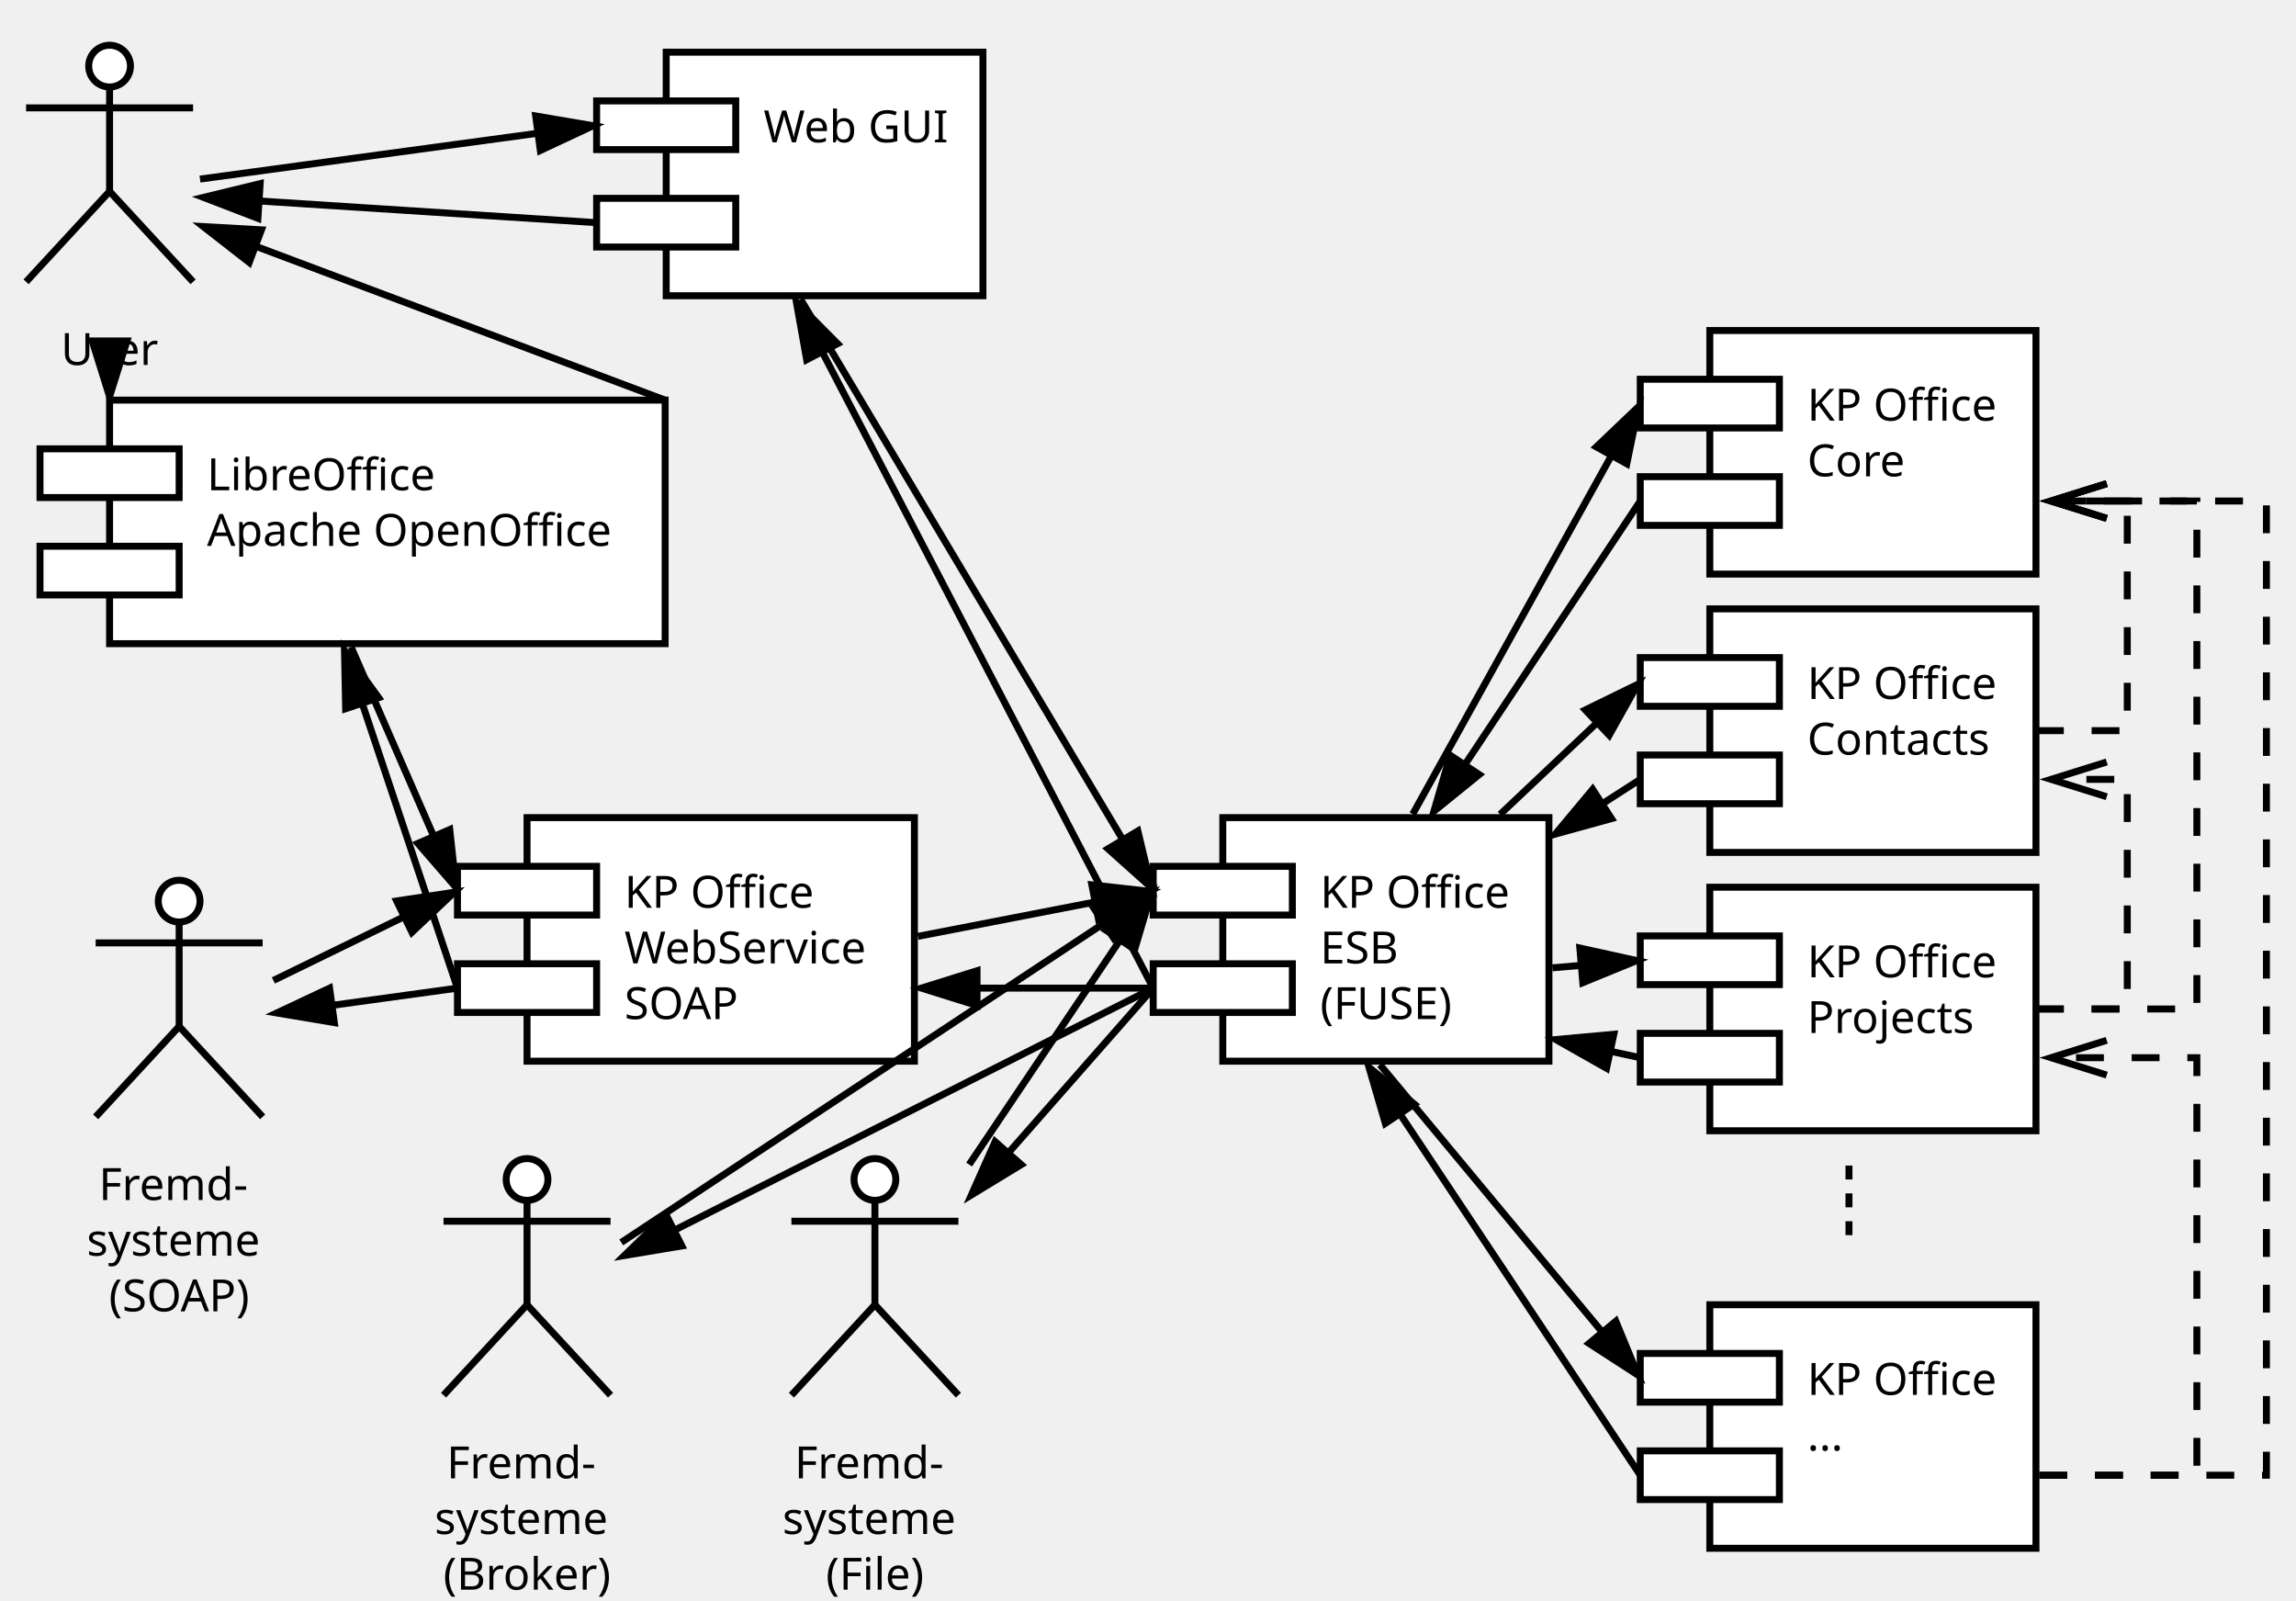
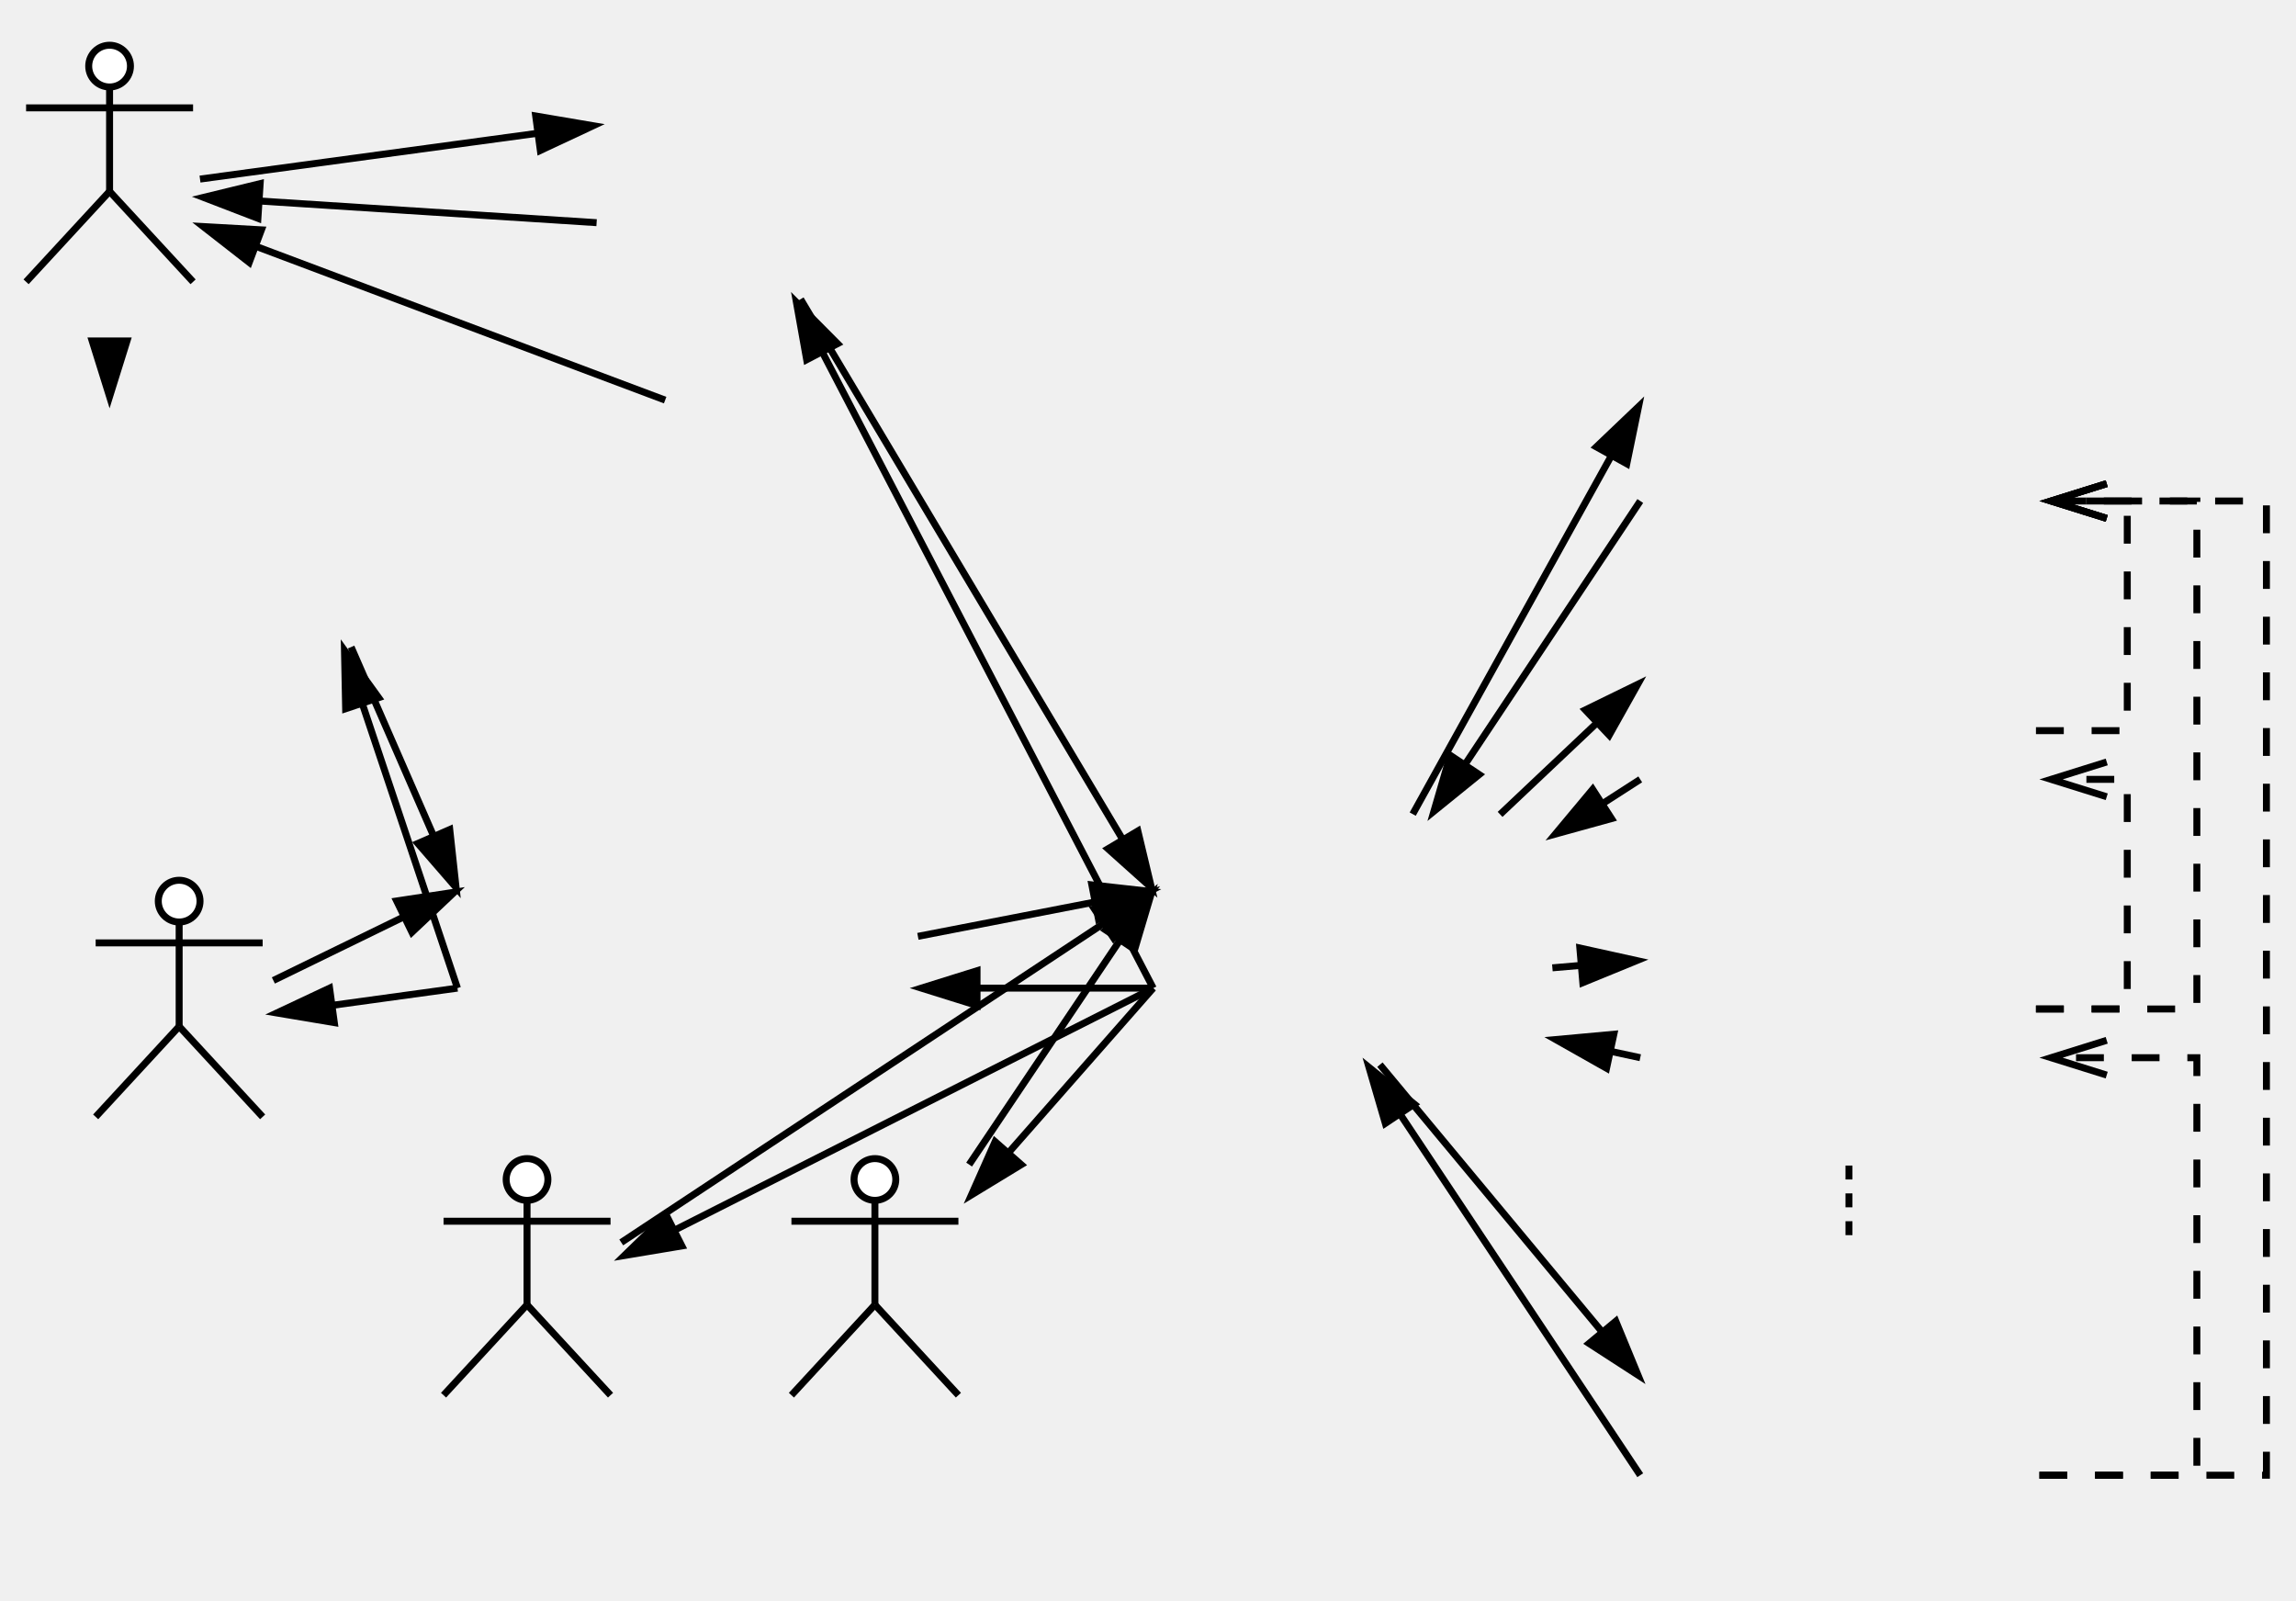
<svg xmlns="http://www.w3.org/2000/svg" width="33cm" height="23cm" viewBox="354 -35 649 460">
  <g>
    <ellipse style="fill: #ffffff" cx="380" cy="-16" rx="6" ry="6" />
    <ellipse style="fill: none; fill-opacity:0; stroke-width: 2; stroke: #000000" cx="380" cy="-16" rx="6" ry="6" />
    <line style="fill: none; fill-opacity:0; stroke-width: 2; stroke: #000000" x1="356" y1="-4" x2="404" y2="-4" />
    <line style="fill: none; fill-opacity:0; stroke-width: 2; stroke: #000000" x1="380" y1="-10" x2="380" y2="20" />
    <line style="fill: none; fill-opacity:0; stroke-width: 2; stroke: #000000" x1="380" y1="20" x2="356" y2="46" />
    <line style="fill: none; fill-opacity:0; stroke-width: 2; stroke: #000000" x1="380" y1="20" x2="404" y2="46" />
-     <text font-size="12.8" style="fill: #000000;text-anchor:middle;font-family:sans-serif;font-style:normal;font-weight:normal" x="380" y="69.9">
-       <tspan x="380" y="69.9">User</tspan>
-     </text>
-   </g>
-   <g>
-     <rect style="fill: #ffffff" x="540" y="-20" width="91.05" height="70" />
-     <rect style="fill: none; fill-opacity:0; stroke-width: 2; stroke: #000000" x="540" y="-20" width="91.05" height="70" />
-     <rect style="fill: #ffffff" x="520" y="-6" width="40" height="14" />
-     <rect style="fill: none; fill-opacity:0; stroke-width: 2; stroke: #000000" x="520" y="-6" width="40" height="14" />
-     <rect style="fill: #ffffff" x="520" y="22" width="40" height="14" />
-     <rect style="fill: none; fill-opacity:0; stroke-width: 2; stroke: #000000" x="520" y="22" width="40" height="14" />
-     <text font-size="12.8" style="fill: #000000;text-anchor:start;font-family:sans-serif;font-style:normal;font-weight:normal" x="568" y="5.9">
-       <tspan x="568" y="5.9">Web GUI</tspan>
-     </text>
-   </g>
-   <g>
-     <rect style="fill: #ffffff" x="380" y="80" width="159.7" height="70" />
-     <rect style="fill: none; fill-opacity:0; stroke-width: 2; stroke: #000000" x="380" y="80" width="159.7" height="70" />
-     <rect style="fill: #ffffff" x="360" y="94" width="40" height="14" />
-     <rect style="fill: none; fill-opacity:0; stroke-width: 2; stroke: #000000" x="360" y="94" width="40" height="14" />
-     <rect style="fill: #ffffff" x="360" y="122" width="40" height="14" />
-     <rect style="fill: none; fill-opacity:0; stroke-width: 2; stroke: #000000" x="360" y="122" width="40" height="14" />
-     <text font-size="12.8" style="fill: #000000;text-anchor:start;font-family:sans-serif;font-style:normal;font-weight:normal" x="408" y="105.9">
-       <tspan x="408" y="105.9">LibreOffice</tspan>
-       <tspan x="408" y="121.9">Apache OpenOffice</tspan>
-     </text>
-   </g>
-   <g>
-     <rect style="fill: #ffffff" x="840" y="60" width="93.75" height="70" />
-     <rect style="fill: none; fill-opacity:0; stroke-width: 2; stroke: #000000" x="840" y="60" width="93.75" height="70" />
-     <rect style="fill: #ffffff" x="820" y="74" width="40" height="14" />
-     <rect style="fill: none; fill-opacity:0; stroke-width: 2; stroke: #000000" x="820" y="74" width="40" height="14" />
-     <rect style="fill: #ffffff" x="820" y="102" width="40" height="14" />
-     <rect style="fill: none; fill-opacity:0; stroke-width: 2; stroke: #000000" x="820" y="102" width="40" height="14" />
-     <text font-size="12.8" style="fill: #000000;text-anchor:start;font-family:sans-serif;font-style:normal;font-weight:normal" x="868" y="85.9">
-       <tspan x="868" y="85.9">KP Office</tspan>
-       <tspan x="868" y="101.9">Core</tspan>
-     </text>
-   </g>
-   <g>
-     <rect style="fill: #ffffff" x="840" y="140" width="93.75" height="70" />
-     <rect style="fill: none; fill-opacity:0; stroke-width: 2; stroke: #000000" x="840" y="140" width="93.75" height="70" />
-     <rect style="fill: #ffffff" x="820" y="154" width="40" height="14" />
-     <rect style="fill: none; fill-opacity:0; stroke-width: 2; stroke: #000000" x="820" y="154" width="40" height="14" />
-     <rect style="fill: #ffffff" x="820" y="182" width="40" height="14" />
-     <rect style="fill: none; fill-opacity:0; stroke-width: 2; stroke: #000000" x="820" y="182" width="40" height="14" />
-     <text font-size="12.8" style="fill: #000000;text-anchor:start;font-family:sans-serif;font-style:normal;font-weight:normal" x="868" y="165.9">
-       <tspan x="868" y="165.9">KP Office</tspan>
-       <tspan x="868" y="181.9">Contacts</tspan>
-     </text>
-   </g>
-   <g>
-     <rect style="fill: #ffffff" x="840" y="220" width="93.75" height="70" />
-     <rect style="fill: none; fill-opacity:0; stroke-width: 2; stroke: #000000" x="840" y="220" width="93.75" height="70" />
-     <rect style="fill: #ffffff" x="820" y="234" width="40" height="14" />
-     <rect style="fill: none; fill-opacity:0; stroke-width: 2; stroke: #000000" x="820" y="234" width="40" height="14" />
-     <rect style="fill: #ffffff" x="820" y="262" width="40" height="14" />
-     <rect style="fill: none; fill-opacity:0; stroke-width: 2; stroke: #000000" x="820" y="262" width="40" height="14" />
-     <text font-size="12.8" style="fill: #000000;text-anchor:start;font-family:sans-serif;font-style:normal;font-weight:normal" x="868" y="245.9">
-       <tspan x="868" y="245.9">KP Office</tspan>
-       <tspan x="868" y="261.9">Projects</tspan>
-     </text>
-   </g>
-   <g>
-     <rect style="fill: #ffffff" x="500" y="200" width="111.35" height="70" />
-     <rect style="fill: none; fill-opacity:0; stroke-width: 2; stroke: #000000" x="500" y="200" width="111.35" height="70" />
-     <rect style="fill: #ffffff" x="480" y="214" width="40" height="14" />
-     <rect style="fill: none; fill-opacity:0; stroke-width: 2; stroke: #000000" x="480" y="214" width="40" height="14" />
-     <rect style="fill: #ffffff" x="480" y="242" width="40" height="14" />
-     <rect style="fill: none; fill-opacity:0; stroke-width: 2; stroke: #000000" x="480" y="242" width="40" height="14" />
-     <text font-size="12.8" style="fill: #000000;text-anchor:start;font-family:sans-serif;font-style:normal;font-weight:normal" x="528" y="225.9">
-       <tspan x="528" y="225.9">KP Office</tspan>
-       <tspan x="528" y="241.9">WebService</tspan>
-       <tspan x="528" y="257.9">SOAP</tspan>
-     </text>
-   </g>
-   <g>
-     <rect style="fill: #ffffff" x="700" y="200" width="93.75" height="70" />
-     <rect style="fill: none; fill-opacity:0; stroke-width: 2; stroke: #000000" x="700" y="200" width="93.75" height="70" />
-     <rect style="fill: #ffffff" x="680" y="214" width="40" height="14" />
-     <rect style="fill: none; fill-opacity:0; stroke-width: 2; stroke: #000000" x="680" y="214" width="40" height="14" />
-     <rect style="fill: #ffffff" x="680" y="242" width="40" height="14" />
-     <rect style="fill: none; fill-opacity:0; stroke-width: 2; stroke: #000000" x="680" y="242" width="40" height="14" />
-     <text font-size="12.8" style="fill: #000000;text-anchor:start;font-family:sans-serif;font-style:normal;font-weight:normal" x="728" y="225.9">
-       <tspan x="728" y="225.9">KP Office</tspan>
-       <tspan x="728" y="241.9">ESB</tspan>
-       <tspan x="728" y="257.9">(FUSE)</tspan>
+     <text font-size="12.8" style="fill: #000000;text-anchor:middle;font-family:sans-serif;font-style:normal;font-weight:normal" left="380" y="69.9">
+       <tspan left="380" y="69.9">User</tspan>
+     </text>
+   </g>
+   <g>
+     <rect style="fill: #ffffff" left="540" y="-20" width="91.05" height="70" />
+     <rect style="fill: none; fill-opacity:0; stroke-width: 2; stroke: #000000" left="540" y="-20" width="91.05" height="70" />
+     <rect style="fill: #ffffff" left="520" y="-6" width="40" height="14" />
+     <rect style="fill: none; fill-opacity:0; stroke-width: 2; stroke: #000000" left="520" y="-6" width="40" height="14" />
+     <rect style="fill: #ffffff" left="520" y="22" width="40" height="14" />
+     <rect style="fill: none; fill-opacity:0; stroke-width: 2; stroke: #000000" left="520" y="22" width="40" height="14" />
+     <text font-size="12.8" style="fill: #000000;text-anchor:start;font-family:sans-serif;font-style:normal;font-weight:normal" left="568" y="5.9">
+       <tspan left="568" y="5.9">Web GUI</tspan>
+     </text>
+   </g>
+   <g>
+     <rect style="fill: #ffffff" left="380" y="80" width="159.7" height="70" />
+     <rect style="fill: none; fill-opacity:0; stroke-width: 2; stroke: #000000" left="380" y="80" width="159.7" height="70" />
+     <rect style="fill: #ffffff" left="360" y="94" width="40" height="14" />
+     <rect style="fill: none; fill-opacity:0; stroke-width: 2; stroke: #000000" left="360" y="94" width="40" height="14" />
+     <rect style="fill: #ffffff" left="360" y="122" width="40" height="14" />
+     <rect style="fill: none; fill-opacity:0; stroke-width: 2; stroke: #000000" left="360" y="122" width="40" height="14" />
+     <text font-size="12.8" style="fill: #000000;text-anchor:start;font-family:sans-serif;font-style:normal;font-weight:normal" left="408" y="105.9">
+       <tspan left="408" y="105.9">LibreOffice</tspan>
+       <tspan left="408" y="121.9">Apache OpenOffice</tspan>
+     </text>
+   </g>
+   <g>
+     <rect style="fill: #ffffff" left="840" y="60" width="93.75" height="70" />
+     <rect style="fill: none; fill-opacity:0; stroke-width: 2; stroke: #000000" left="840" y="60" width="93.75" height="70" />
+     <rect style="fill: #ffffff" left="820" y="74" width="40" height="14" />
+     <rect style="fill: none; fill-opacity:0; stroke-width: 2; stroke: #000000" left="820" y="74" width="40" height="14" />
+     <rect style="fill: #ffffff" left="820" y="102" width="40" height="14" />
+     <rect style="fill: none; fill-opacity:0; stroke-width: 2; stroke: #000000" left="820" y="102" width="40" height="14" />
+     <text font-size="12.8" style="fill: #000000;text-anchor:start;font-family:sans-serif;font-style:normal;font-weight:normal" left="868" y="85.9">
+       <tspan left="868" y="85.9">KP Office</tspan>
+       <tspan left="868" y="101.9">Core</tspan>
+     </text>
+   </g>
+   <g>
+     <rect style="fill: #ffffff" left="840" y="140" width="93.75" height="70" />
+     <rect style="fill: none; fill-opacity:0; stroke-width: 2; stroke: #000000" left="840" y="140" width="93.75" height="70" />
+     <rect style="fill: #ffffff" left="820" y="154" width="40" height="14" />
+     <rect style="fill: none; fill-opacity:0; stroke-width: 2; stroke: #000000" left="820" y="154" width="40" height="14" />
+     <rect style="fill: #ffffff" left="820" y="182" width="40" height="14" />
+     <rect style="fill: none; fill-opacity:0; stroke-width: 2; stroke: #000000" left="820" y="182" width="40" height="14" />
+     <text font-size="12.8" style="fill: #000000;text-anchor:start;font-family:sans-serif;font-style:normal;font-weight:normal" left="868" y="165.9">
+       <tspan left="868" y="165.9">KP Office</tspan>
+       <tspan left="868" y="181.9">Contacts</tspan>
+     </text>
+   </g>
+   <g>
+     <rect style="fill: #ffffff" left="840" y="220" width="93.75" height="70" />
+     <rect style="fill: none; fill-opacity:0; stroke-width: 2; stroke: #000000" left="840" y="220" width="93.75" height="70" />
+     <rect style="fill: #ffffff" left="820" y="234" width="40" height="14" />
+     <rect style="fill: none; fill-opacity:0; stroke-width: 2; stroke: #000000" left="820" y="234" width="40" height="14" />
+     <rect style="fill: #ffffff" left="820" y="262" width="40" height="14" />
+     <rect style="fill: none; fill-opacity:0; stroke-width: 2; stroke: #000000" left="820" y="262" width="40" height="14" />
+     <text font-size="12.8" style="fill: #000000;text-anchor:start;font-family:sans-serif;font-style:normal;font-weight:normal" left="868" y="245.9">
+       <tspan left="868" y="245.9">KP Office</tspan>
+       <tspan left="868" y="261.9">Projects</tspan>
+     </text>
+   </g>
+   <g>
+     <rect style="fill: #ffffff" left="500" y="200" width="111.35" height="70" />
+     <rect style="fill: none; fill-opacity:0; stroke-width: 2; stroke: #000000" left="500" y="200" width="111.35" height="70" />
+     <rect style="fill: #ffffff" left="480" y="214" width="40" height="14" />
+     <rect style="fill: none; fill-opacity:0; stroke-width: 2; stroke: #000000" left="480" y="214" width="40" height="14" />
+     <rect style="fill: #ffffff" left="480" y="242" width="40" height="14" />
+     <rect style="fill: none; fill-opacity:0; stroke-width: 2; stroke: #000000" left="480" y="242" width="40" height="14" />
+     <text font-size="12.8" style="fill: #000000;text-anchor:start;font-family:sans-serif;font-style:normal;font-weight:normal" left="528" y="225.9">
+       <tspan left="528" y="225.9">KP Office</tspan>
+       <tspan left="528" y="241.9">WebService</tspan>
+       <tspan left="528" y="257.9">SOAP</tspan>
+     </text>
+   </g>
+   <g>
+     <rect style="fill: #ffffff" left="700" y="200" width="93.75" height="70" />
+     <rect style="fill: none; fill-opacity:0; stroke-width: 2; stroke: #000000" left="700" y="200" width="93.75" height="70" />
+     <rect style="fill: #ffffff" left="680" y="214" width="40" height="14" />
+     <rect style="fill: none; fill-opacity:0; stroke-width: 2; stroke: #000000" left="680" y="214" width="40" height="14" />
+     <rect style="fill: #ffffff" left="680" y="242" width="40" height="14" />
+     <rect style="fill: none; fill-opacity:0; stroke-width: 2; stroke: #000000" left="680" y="242" width="40" height="14" />
+     <text font-size="12.8" style="fill: #000000;text-anchor:start;font-family:sans-serif;font-style:normal;font-weight:normal" left="728" y="225.9">
+       <tspan left="728" y="225.9">KP Office</tspan>
+       <tspan left="728" y="241.9">ESB</tspan>
+       <tspan left="728" y="257.9">(FUSE)</tspan>
    </text>
  </g>
  <g>
    <line style="fill: none; fill-opacity:0; stroke-width: 2; stroke: #000000" x1="663.311" y1="224.238" x2="612.356" y2="234.123" />
    <polygon style="fill: #000000" points="664.263,229.146 679.018,221.19 662.359,219.329 " />
    <polygon style="fill: none; fill-opacity:0; stroke-width: 2; stroke: #000000" points="664.263,229.146 679.018,221.19 662.359,219.329 " />
  </g>
  <g>
    <line style="fill: none; fill-opacity:0; stroke-width: 2; stroke: #000000" x1="629.356" y1="249" x2="680" y2="249" />
    <polygon style="fill: #000000" points="629.356,244 613.356,249 629.356,254 " />
    <polygon style="fill: none; fill-opacity:0; stroke-width: 2; stroke: #000000" points="629.356,244 613.356,249 629.356,254 " />
  </g>
  <g>
    <line style="fill: none; fill-opacity:0; stroke-width: 2; stroke: #000000" x1="811.758" y1="95.868" x2="754.595" y2="198.992" />
    <polygon style="fill: #000000" points="816.131,98.293 819.515,81.875 807.385,93.444 " />
    <polygon style="fill: none; fill-opacity:0; stroke-width: 2; stroke: #000000" points="816.131,98.293 819.515,81.875 807.385,93.444 " />
  </g>
  <g>
    <line style="fill: none; fill-opacity:0; stroke-width: 2; stroke: #000000" x1="807.644" y1="172.676" x2="779.713" y2="199.07" />
    <polygon style="fill: #000000" points="811.078,176.31 819.273,161.687 804.21,169.042 " />
    <polygon style="fill: none; fill-opacity:0; stroke-width: 2; stroke: #000000" points="811.078,176.31 819.273,161.687 804.21,169.042 " />
  </g>
  <g>
    <line style="fill: none; fill-opacity:0; stroke-width: 2; stroke: #000000" x1="803.062" y1="242.455" x2="794.741" y2="243.17" />
    <polygon style="fill: #000000" points="803.49,247.437 819.004,241.086 802.634,237.473 " />
    <polygon style="fill: none; fill-opacity:0; stroke-width: 2; stroke: #000000" points="803.49,247.437 819.004,241.086 802.634,237.473 " />
  </g>
  <g>
    <line style="fill: none; fill-opacity:0; stroke-width: 2; stroke: #000000" x1="811.362" y1="267.145" x2="820" y2="269" />
    <polygon style="fill: #000000" points="812.412,262.256 795.718,263.785 810.312,272.033 " />
    <polygon style="fill: none; fill-opacity:0; stroke-width: 2; stroke: #000000" points="812.412,262.256 795.718,263.785 810.312,272.033 " />
  </g>
  <g>
    <line style="fill: none; fill-opacity:0; stroke-width: 2; stroke: #000000" x1="809.031" y1="196.067" x2="820" y2="189" />
    <polygon style="fill: #000000" points="806.323,191.864 795.581,204.733 811.739,200.27 " />
    <polygon style="fill: none; fill-opacity:0; stroke-width: 2; stroke: #000000" points="806.323,191.864 795.581,204.733 811.739,200.27 " />
  </g>
  <g>
    <line style="fill: none; fill-opacity:0; stroke-width: 2; stroke: #000000" x1="769.541" y1="184.858" x2="820" y2="109" />
    <polygon style="fill: #000000" points="765.378,182.088 760.68,198.18 773.704,187.627 " />
    <polygon style="fill: none; fill-opacity:0; stroke-width: 2; stroke: #000000" points="765.378,182.088 760.68,198.18 773.704,187.627 " />
  </g>
  <g>
    <line style="fill: none; fill-opacity:0; stroke-width: 2; stroke: #000000" x1="473.2" y1="205.419" x2="449.437" y2="150.967" />
    <polygon style="fill: #000000" points="468.618,207.419 479.6,220.083 477.783,203.419 " />
    <polygon style="fill: none; fill-opacity:0; stroke-width: 2; stroke: #000000" points="468.618,207.419 479.6,220.083 477.783,203.419 " />
  </g>
  <g>
    <line style="fill: none; fill-opacity:0; stroke-width: 2; stroke: #000000" x1="452.601" y1="167.109" x2="480" y2="249" />
    <polygon style="fill: #000000" points="457.342,165.522 447.524,151.936 447.859,168.695 " />
    <polygon style="fill: none; fill-opacity:0; stroke-width: 2; stroke: #000000" points="457.342,165.522 447.524,151.936 447.859,168.695 " />
  </g>
  <g>
    <line style="fill: none; fill-opacity:0; stroke-width: 2; stroke: #000000" x1="671.294" y1="206.398" x2="578.64" y2="50.996" />
    <polygon style="fill: #000000" points="667,208.959 679.488,220.141 675.589,203.838 " />
    <polygon style="fill: none; fill-opacity:0; stroke-width: 2; stroke: #000000" points="667,208.959 679.488,220.141 675.589,203.838 " />
  </g>
  <g>
    <line style="fill: none; fill-opacity:0; stroke-width: 2; stroke: #000000" x1="584.82" y1="66.082" x2="680" y2="249" />
    <polygon style="fill: #000000" points="589.256,63.774 577.435,51.888 580.385,68.39 " />
    <polygon style="fill: none; fill-opacity:0; stroke-width: 2; stroke: #000000" points="589.256,63.774 577.435,51.888 580.385,68.39 " />
  </g>
  <g>
    <line style="fill: none; fill-opacity:0; stroke-width: 2; stroke: #000000" x1="503.154" y1="3.286" x2="405.994" y2="16.472" />
    <polygon style="fill: #000000" points="503.827,8.241 519.009,1.134 502.482,-1.668 " />
    <polygon style="fill: none; fill-opacity:0; stroke-width: 2; stroke: #000000" points="503.827,8.241 519.009,1.134 502.482,-1.668 " />
  </g>
  <g>
    <line style="fill: none; fill-opacity:0; stroke-width: 2; stroke: #000000" x1="422.959" y1="22.762" x2="520" y2="29" />
    <polygon style="fill: #000000" points="423.279,17.772 406.992,21.735 422.638,27.751 " />
    <polygon style="fill: none; fill-opacity:0; stroke-width: 2; stroke: #000000" points="423.279,17.772 406.992,21.735 422.638,27.751 " />
  </g>
  <g>
    <line style="fill: none; fill-opacity:0; stroke-width: 2; stroke: #000000" x1="380" y1="63" x2="380" y2="74.99" />
    <polygon style="fill: #000000" points="375,63 380,79 385,63 " />
    <polygon style="fill: none; fill-opacity:0; stroke-width: 2; stroke: #000000" points="375,63 380,79 385,63 " />
  </g>
  <g>
    <line style="fill: none; fill-opacity:0; stroke-width: 2; stroke: #000000" x1="421.9" y1="35.742" x2="539.7" y2="80" />
    <polygon style="fill: #000000" points="423.659,31.061 406.922,30.115 420.142,40.423 " />
    <polygon style="fill: none; fill-opacity:0; stroke-width: 2; stroke: #000000" points="423.659,31.061 406.922,30.115 420.142,40.423 " />
  </g>
  <g>
    <ellipse style="fill: #ffffff" cx="400" cy="224" rx="6" ry="6" />
    <ellipse style="fill: none; fill-opacity:0; stroke-width: 2; stroke: #000000" cx="400" cy="224" rx="6" ry="6" />
    <line style="fill: none; fill-opacity:0; stroke-width: 2; stroke: #000000" x1="376" y1="236" x2="424" y2="236" />
    <line style="fill: none; fill-opacity:0; stroke-width: 2; stroke: #000000" x1="400" y1="230" x2="400" y2="260" />
    <line style="fill: none; fill-opacity:0; stroke-width: 2; stroke: #000000" x1="400" y1="260" x2="376" y2="286" />
    <line style="fill: none; fill-opacity:0; stroke-width: 2; stroke: #000000" x1="400" y1="260" x2="424" y2="286" />
-     <text font-size="12.8" style="fill: #000000;text-anchor:middle;font-family:sans-serif;font-style:normal;font-weight:normal" x="400" y="309.9">
-       <tspan x="400" y="309.9">Fremd-</tspan>
-       <tspan x="400" y="325.9">systeme</tspan>
-       <tspan x="400" y="341.9">(SOAP)</tspan>
+     <text font-size="12.8" style="fill: #000000;text-anchor:middle;font-family:sans-serif;font-style:normal;font-weight:normal" left="400" y="309.9">
+       <tspan left="400" y="309.9">Fremd-</tspan>
+       <tspan left="400" y="325.9">systeme</tspan>
+       <tspan left="400" y="341.9">(SOAP)</tspan>
    </text>
  </g>
  <g>
    <line style="fill: none; fill-opacity:0; stroke-width: 2; stroke: #000000" x1="464.719" y1="228.449" x2="427.08" y2="246.798" />
    <polygon style="fill: #000000" points="466.91,232.944 479.101,221.438 462.528,223.955 " />
    <polygon style="fill: none; fill-opacity:0; stroke-width: 2; stroke: #000000" points="466.91,232.944 479.101,221.438 462.528,223.955 " />
  </g>
  <g>
    <line style="fill: none; fill-opacity:0; stroke-width: 2; stroke: #000000" x1="443.922" y1="253.961" x2="480" y2="249" />
    <polygon style="fill: #000000" points="443.241,249.007 428.071,256.14 444.603,258.914 " />
    <polygon style="fill: none; fill-opacity:0; stroke-width: 2; stroke: #000000" points="443.241,249.007 428.071,256.14 444.603,258.914 " />
  </g>
  <g>
    <line style="fill: none; fill-opacity:0; stroke-width: 2; stroke: #000000" x1="665.819" y1="230.375" x2="527.081" y2="322.096" />
    <polygon style="fill: #000000" points="668.576,234.546 679.166,221.551 663.061,226.204 " />
    <polygon style="fill: none; fill-opacity:0; stroke-width: 2; stroke: #000000" points="668.576,234.546 679.166,221.551 663.061,226.204 " />
  </g>
  <g>
    <line style="fill: none; fill-opacity:0; stroke-width: 2; stroke: #000000" x1="542.253" y1="318.639" x2="680" y2="249" />
    <polygon style="fill: #000000" points="539.997,314.177 527.974,325.858 544.509,323.101 " />
    <polygon style="fill: none; fill-opacity:0; stroke-width: 2; stroke: #000000" points="539.997,314.177 527.974,325.858 544.509,323.101 " />
  </g>
  <g>
    <ellipse style="fill: #ffffff" cx="500" cy="304" rx="6" ry="6" />
    <ellipse style="fill: none; fill-opacity:0; stroke-width: 2; stroke: #000000" cx="500" cy="304" rx="6" ry="6" />
    <line style="fill: none; fill-opacity:0; stroke-width: 2; stroke: #000000" x1="476" y1="316" x2="524" y2="316" />
    <line style="fill: none; fill-opacity:0; stroke-width: 2; stroke: #000000" x1="500" y1="310" x2="500" y2="340" />
    <line style="fill: none; fill-opacity:0; stroke-width: 2; stroke: #000000" x1="500" y1="340" x2="476" y2="366" />
    <line style="fill: none; fill-opacity:0; stroke-width: 2; stroke: #000000" x1="500" y1="340" x2="524" y2="366" />
-     <text font-size="12.8" style="fill: #000000;text-anchor:middle;font-family:sans-serif;font-style:normal;font-weight:normal" x="500" y="389.9">
-       <tspan x="500" y="389.9">Fremd-</tspan>
-       <tspan x="500" y="405.9">systeme</tspan>
-       <tspan x="500" y="421.9">(Broker)</tspan>
-     </text>
-   </g>
-   <text font-size="12.8" style="fill: #000000;text-anchor:start;font-family:sans-serif;font-style:normal;font-weight:normal" x="400" y="260">
-     <tspan x="400" y="260" />
+     <text font-size="12.8" style="fill: #000000;text-anchor:middle;font-family:sans-serif;font-style:normal;font-weight:normal" left="500" y="389.9">
+       <tspan left="500" y="389.9">Fremd-</tspan>
+       <tspan left="500" y="405.9">systeme</tspan>
+       <tspan left="500" y="421.9">(Broker)</tspan>
+     </text>
+   </g>
+   <text font-size="12.8" style="fill: #000000;text-anchor:start;font-family:sans-serif;font-style:normal;font-weight:normal" left="400" y="260">
+     <tspan left="400" y="260" />
  </text>
  <g>
    <ellipse style="fill: #ffffff" cx="600" cy="304" rx="6" ry="6" />
    <ellipse style="fill: none; fill-opacity:0; stroke-width: 2; stroke: #000000" cx="600" cy="304" rx="6" ry="6" />
    <line style="fill: none; fill-opacity:0; stroke-width: 2; stroke: #000000" x1="576" y1="316" x2="624" y2="316" />
    <line style="fill: none; fill-opacity:0; stroke-width: 2; stroke: #000000" x1="600" y1="310" x2="600" y2="340" />
    <line style="fill: none; fill-opacity:0; stroke-width: 2; stroke: #000000" x1="600" y1="340" x2="576" y2="366" />
    <line style="fill: none; fill-opacity:0; stroke-width: 2; stroke: #000000" x1="600" y1="340" x2="624" y2="366" />
-     <text font-size="12.8" style="fill: #000000;text-anchor:middle;font-family:sans-serif;font-style:normal;font-weight:normal" x="600" y="389.9">
-       <tspan x="600" y="389.9">Fremd-</tspan>
-       <tspan x="600" y="405.9">systeme</tspan>
-       <tspan x="600" y="421.9">(File)</tspan>
+     <text font-size="12.8" style="fill: #000000;text-anchor:middle;font-family:sans-serif;font-style:normal;font-weight:normal" left="600" y="389.9">
+       <tspan left="600" y="389.9">Fremd-</tspan>
+       <tspan left="600" y="405.9">systeme</tspan>
+       <tspan left="600" y="421.9">(File)</tspan>
    </text>
  </g>
  <g>
    <line style="fill: none; fill-opacity:0; stroke-width: 2; stroke: #000000" x1="670.515" y1="235.108" x2="627.08" y2="299.718" />
    <polygon style="fill: #000000" points="674.665,237.898 679.442,221.83 666.366,232.319 " />
    <polygon style="fill: none; fill-opacity:0; stroke-width: 2; stroke: #000000" points="674.665,237.898 679.442,221.83 666.366,232.319 " />
  </g>
  <g>
    <line style="fill: none; fill-opacity:0; stroke-width: 2; stroke: #000000" x1="638.304" y1="296.429" x2="680" y2="249" />
    <polygon style="fill: #000000" points="634.549,293.127 627.74,308.445 642.06,299.73 " />
    <polygon style="fill: none; fill-opacity:0; stroke-width: 2; stroke: #000000" points="634.549,293.127 627.74,308.445 642.06,299.73 " />
  </g>
  <g>
-     <rect style="fill: #ffffff" x="840" y="340" width="93.75" height="70" />
-     <rect style="fill: none; fill-opacity:0; stroke-width: 2; stroke: #000000" x="840" y="340" width="93.75" height="70" />
-     <rect style="fill: #ffffff" x="820" y="354" width="40" height="14" />
-     <rect style="fill: none; fill-opacity:0; stroke-width: 2; stroke: #000000" x="820" y="354" width="40" height="14" />
-     <rect style="fill: #ffffff" x="820" y="382" width="40" height="14" />
-     <rect style="fill: none; fill-opacity:0; stroke-width: 2; stroke: #000000" x="820" y="382" width="40" height="14" />
-     <text font-size="12.8" style="fill: #000000;text-anchor:start;font-family:sans-serif;font-style:normal;font-weight:normal" x="868" y="365.9">
-       <tspan x="868" y="365.9">KP Office</tspan>
-       <tspan x="868" y="381.9">...</tspan>
+     <rect style="fill: #ffffff" left="840" y="340" width="93.75" height="70" />
+     <rect style="fill: none; fill-opacity:0; stroke-width: 2; stroke: #000000" left="840" y="340" width="93.75" height="70" />
+     <rect style="fill: #ffffff" left="820" y="354" width="40" height="14" />
+     <rect style="fill: none; fill-opacity:0; stroke-width: 2; stroke: #000000" left="820" y="354" width="40" height="14" />
+     <rect style="fill: #ffffff" left="820" y="382" width="40" height="14" />
+     <rect style="fill: none; fill-opacity:0; stroke-width: 2; stroke: #000000" left="820" y="382" width="40" height="14" />
+     <text font-size="12.8" style="fill: #000000;text-anchor:start;font-family:sans-serif;font-style:normal;font-weight:normal" left="868" y="365.9">
+       <tspan left="868" y="365.9">KP Office</tspan>
+       <tspan left="868" y="381.9">...</tspan>
    </text>
  </g>
  <line style="fill: none; fill-opacity:0; stroke-width: 2; stroke-dasharray: 4; stroke: #000000" x1="880" y1="300" x2="880" y2="320" />
  <g>
    <line style="fill: none; fill-opacity:0; stroke-width: 2; stroke: #000000" x1="809.131" y1="347.928" x2="745.166" y2="270.998" />
    <polygon style="fill: #000000" points="805.287,351.125 819.361,360.231 812.976,344.732 " />
    <polygon style="fill: none; fill-opacity:0; stroke-width: 2; stroke: #000000" points="805.287,351.125 819.361,360.231 812.976,344.732 " />
  </g>
  <g>
    <line style="fill: none; fill-opacity:0; stroke-width: 2; stroke: #000000" x1="750.887" y1="285.098" x2="820" y2="389" />
    <polygon style="fill: #000000" points="755.05,282.329 742.025,271.776 746.723,287.867 " />
    <polygon style="fill: none; fill-opacity:0; stroke-width: 2; stroke: #000000" points="755.05,282.329 742.025,271.776 746.723,287.867 " />
  </g>
  <g>
    <polyline style="fill: none; fill-opacity:0; stroke-width: 2; stroke-dasharray: 8; stroke: #000000" points="933.75,255 960,255 960,189 941.446,189 " />
    <polyline style="fill: none; fill-opacity:0; stroke-width: 2; stroke: #000000" points="954.093,184 938.093,189 954.093,194 " />
  </g>
  <g>
    <polyline style="fill: none; fill-opacity:0; stroke-width: 2; stroke-dasharray: 8; stroke: #000000" points="933.75,175 960,175 960,109 941.446,109 " />
    <polyline style="fill: none; fill-opacity:0; stroke-width: 2; stroke: #000000" points="954.093,104 938.093,109 954.093,114 " />
  </g>
  <g>
    <polyline style="fill: none; fill-opacity:0; stroke-width: 2; stroke-dasharray: 8; stroke: #000000" points="933.75,255 980,255 980,109 941.439,109 " />
    <polyline style="fill: none; fill-opacity:0; stroke-width: 2; stroke: #000000" points="954.086,104 938.086,109 954.086,114 " />
  </g>
  <g>
    <polyline style="fill: none; fill-opacity:0; stroke-width: 2; stroke-dasharray: 8; stroke: #000000" points="934.746,389 1000,389 1000,109 941.451,109 " />
    <polyline style="fill: none; fill-opacity:0; stroke-width: 2; stroke: #000000" points="954.098,104 938.098,109 954.098,114 " />
  </g>
  <g>
    <polyline style="fill: none; fill-opacity:0; stroke-width: 2; stroke-dasharray: 8; stroke: #000000" points="934.733,389 980,389 980,269 941.439,269 " />
    <polyline style="fill: none; fill-opacity:0; stroke-width: 2; stroke: #000000" points="954.086,264 938.086,269 954.086,274 " />
  </g>
</svg>
